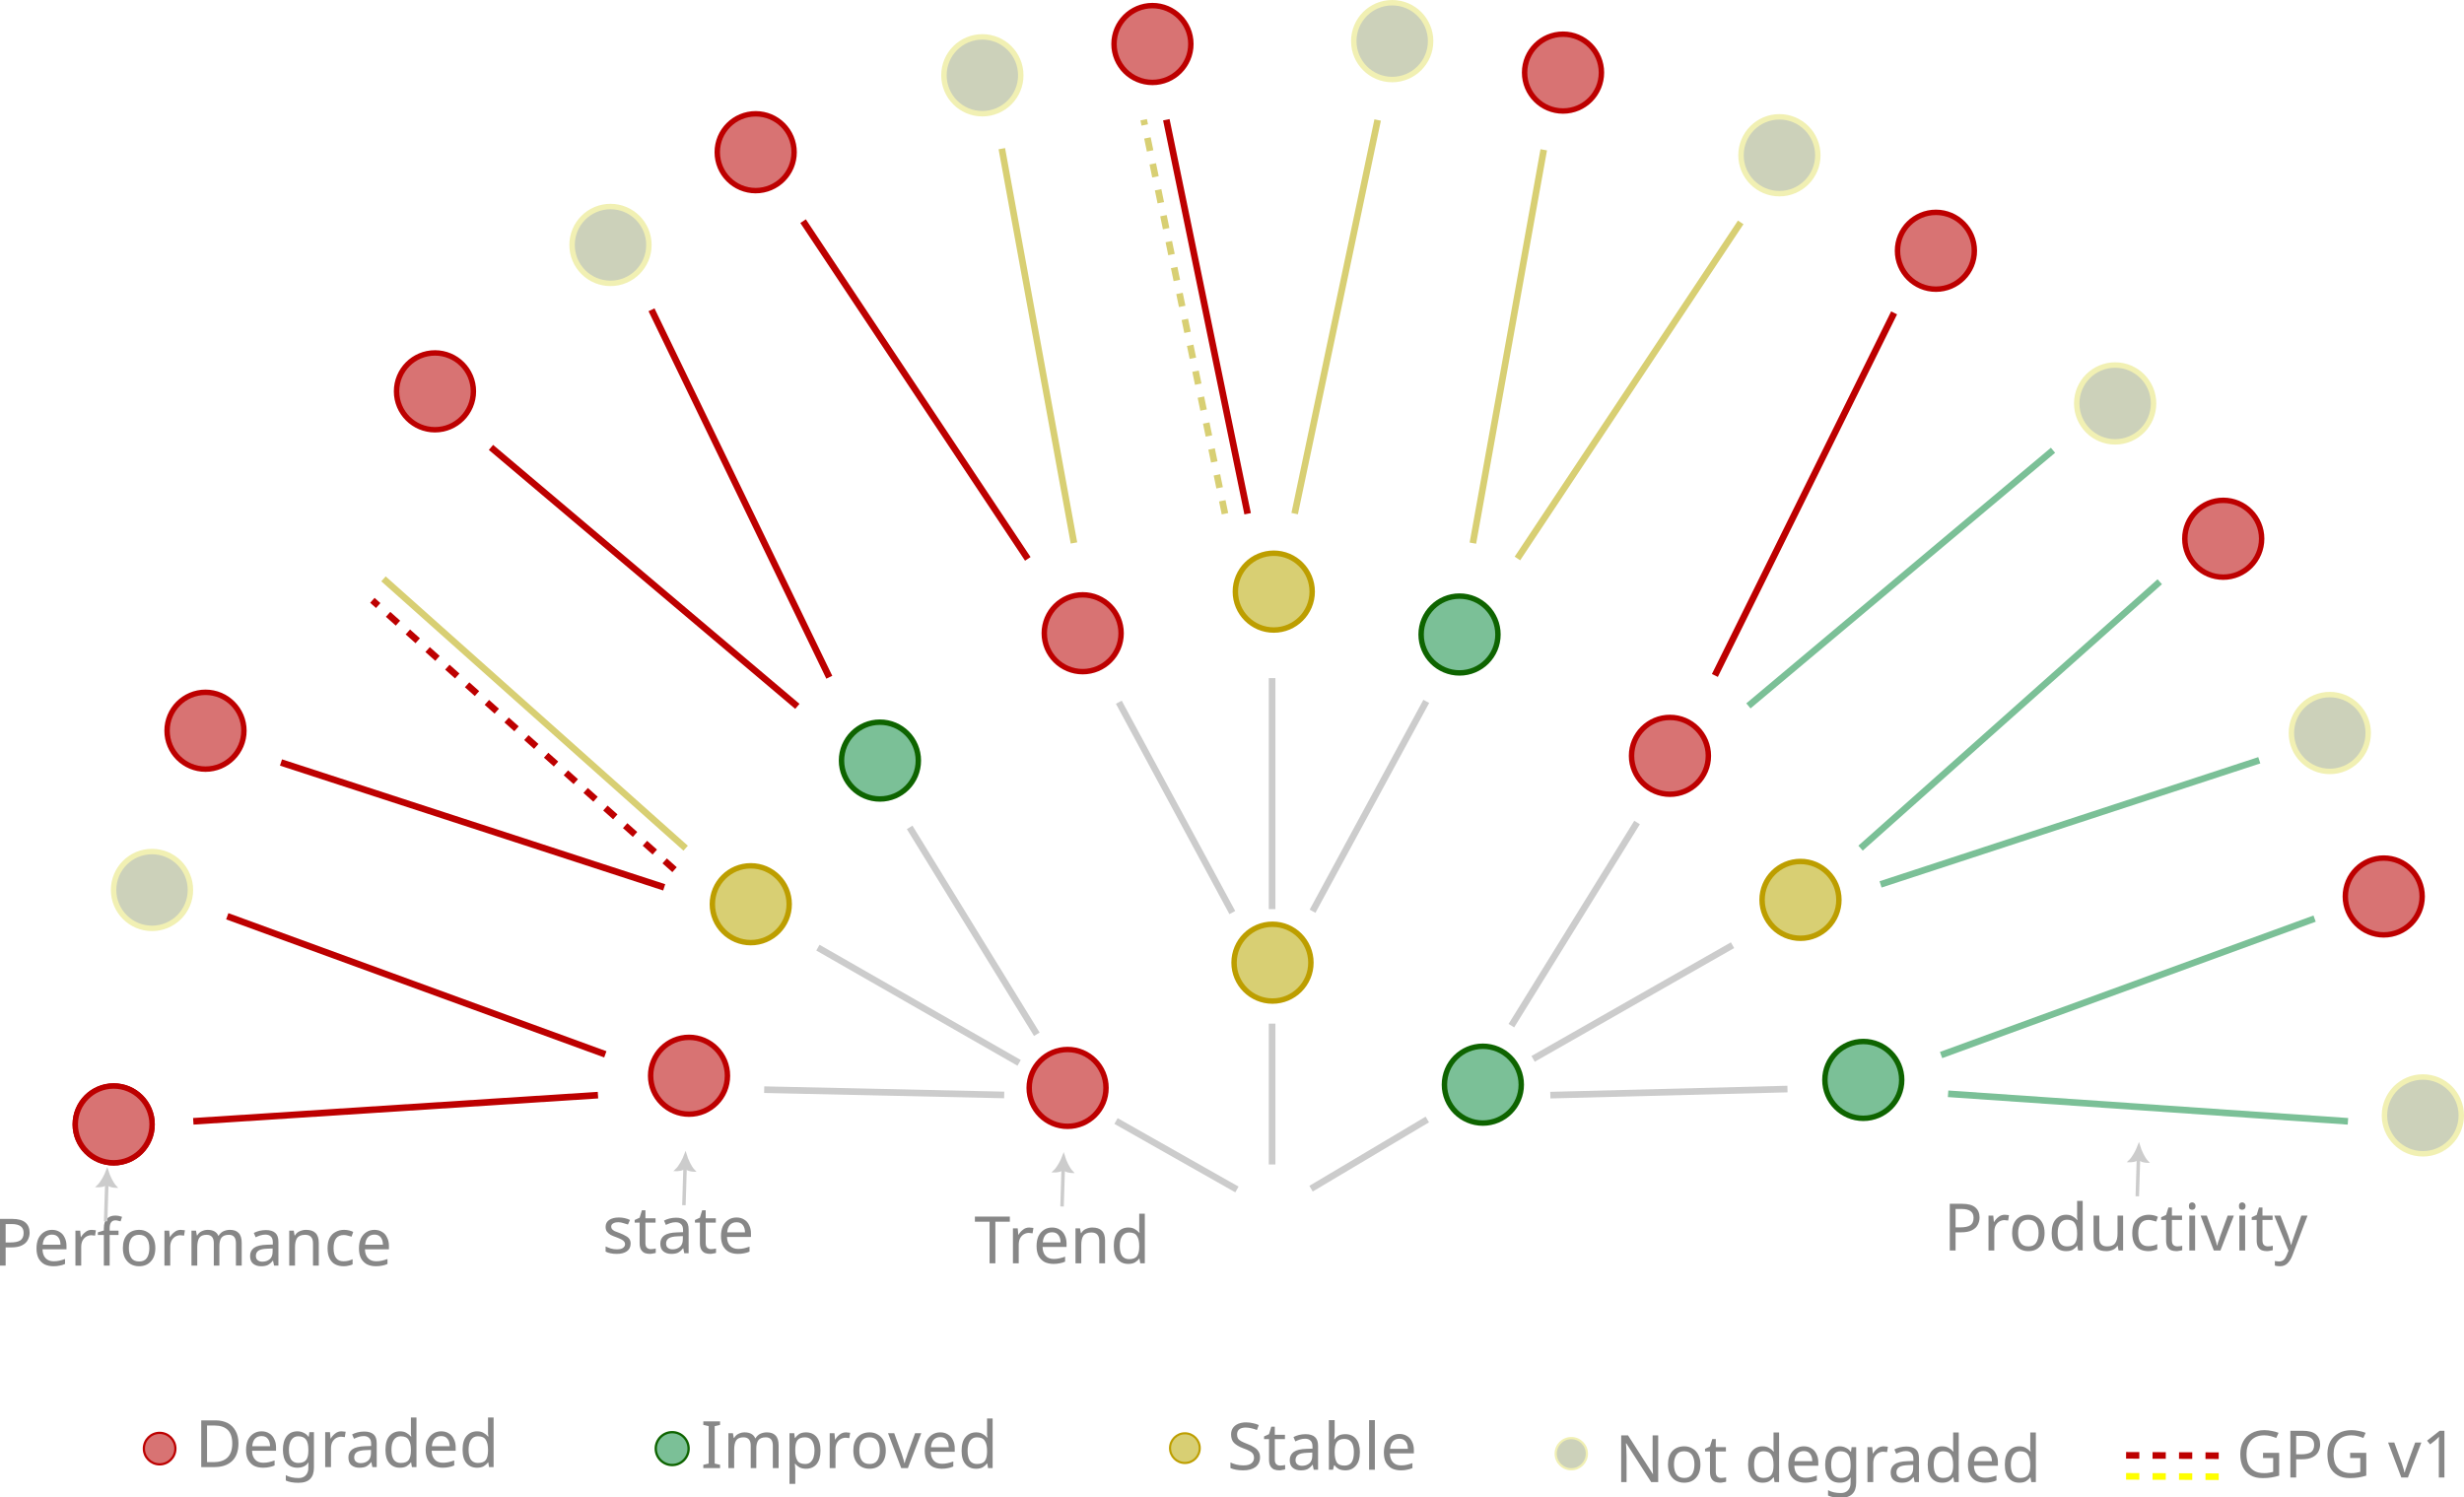
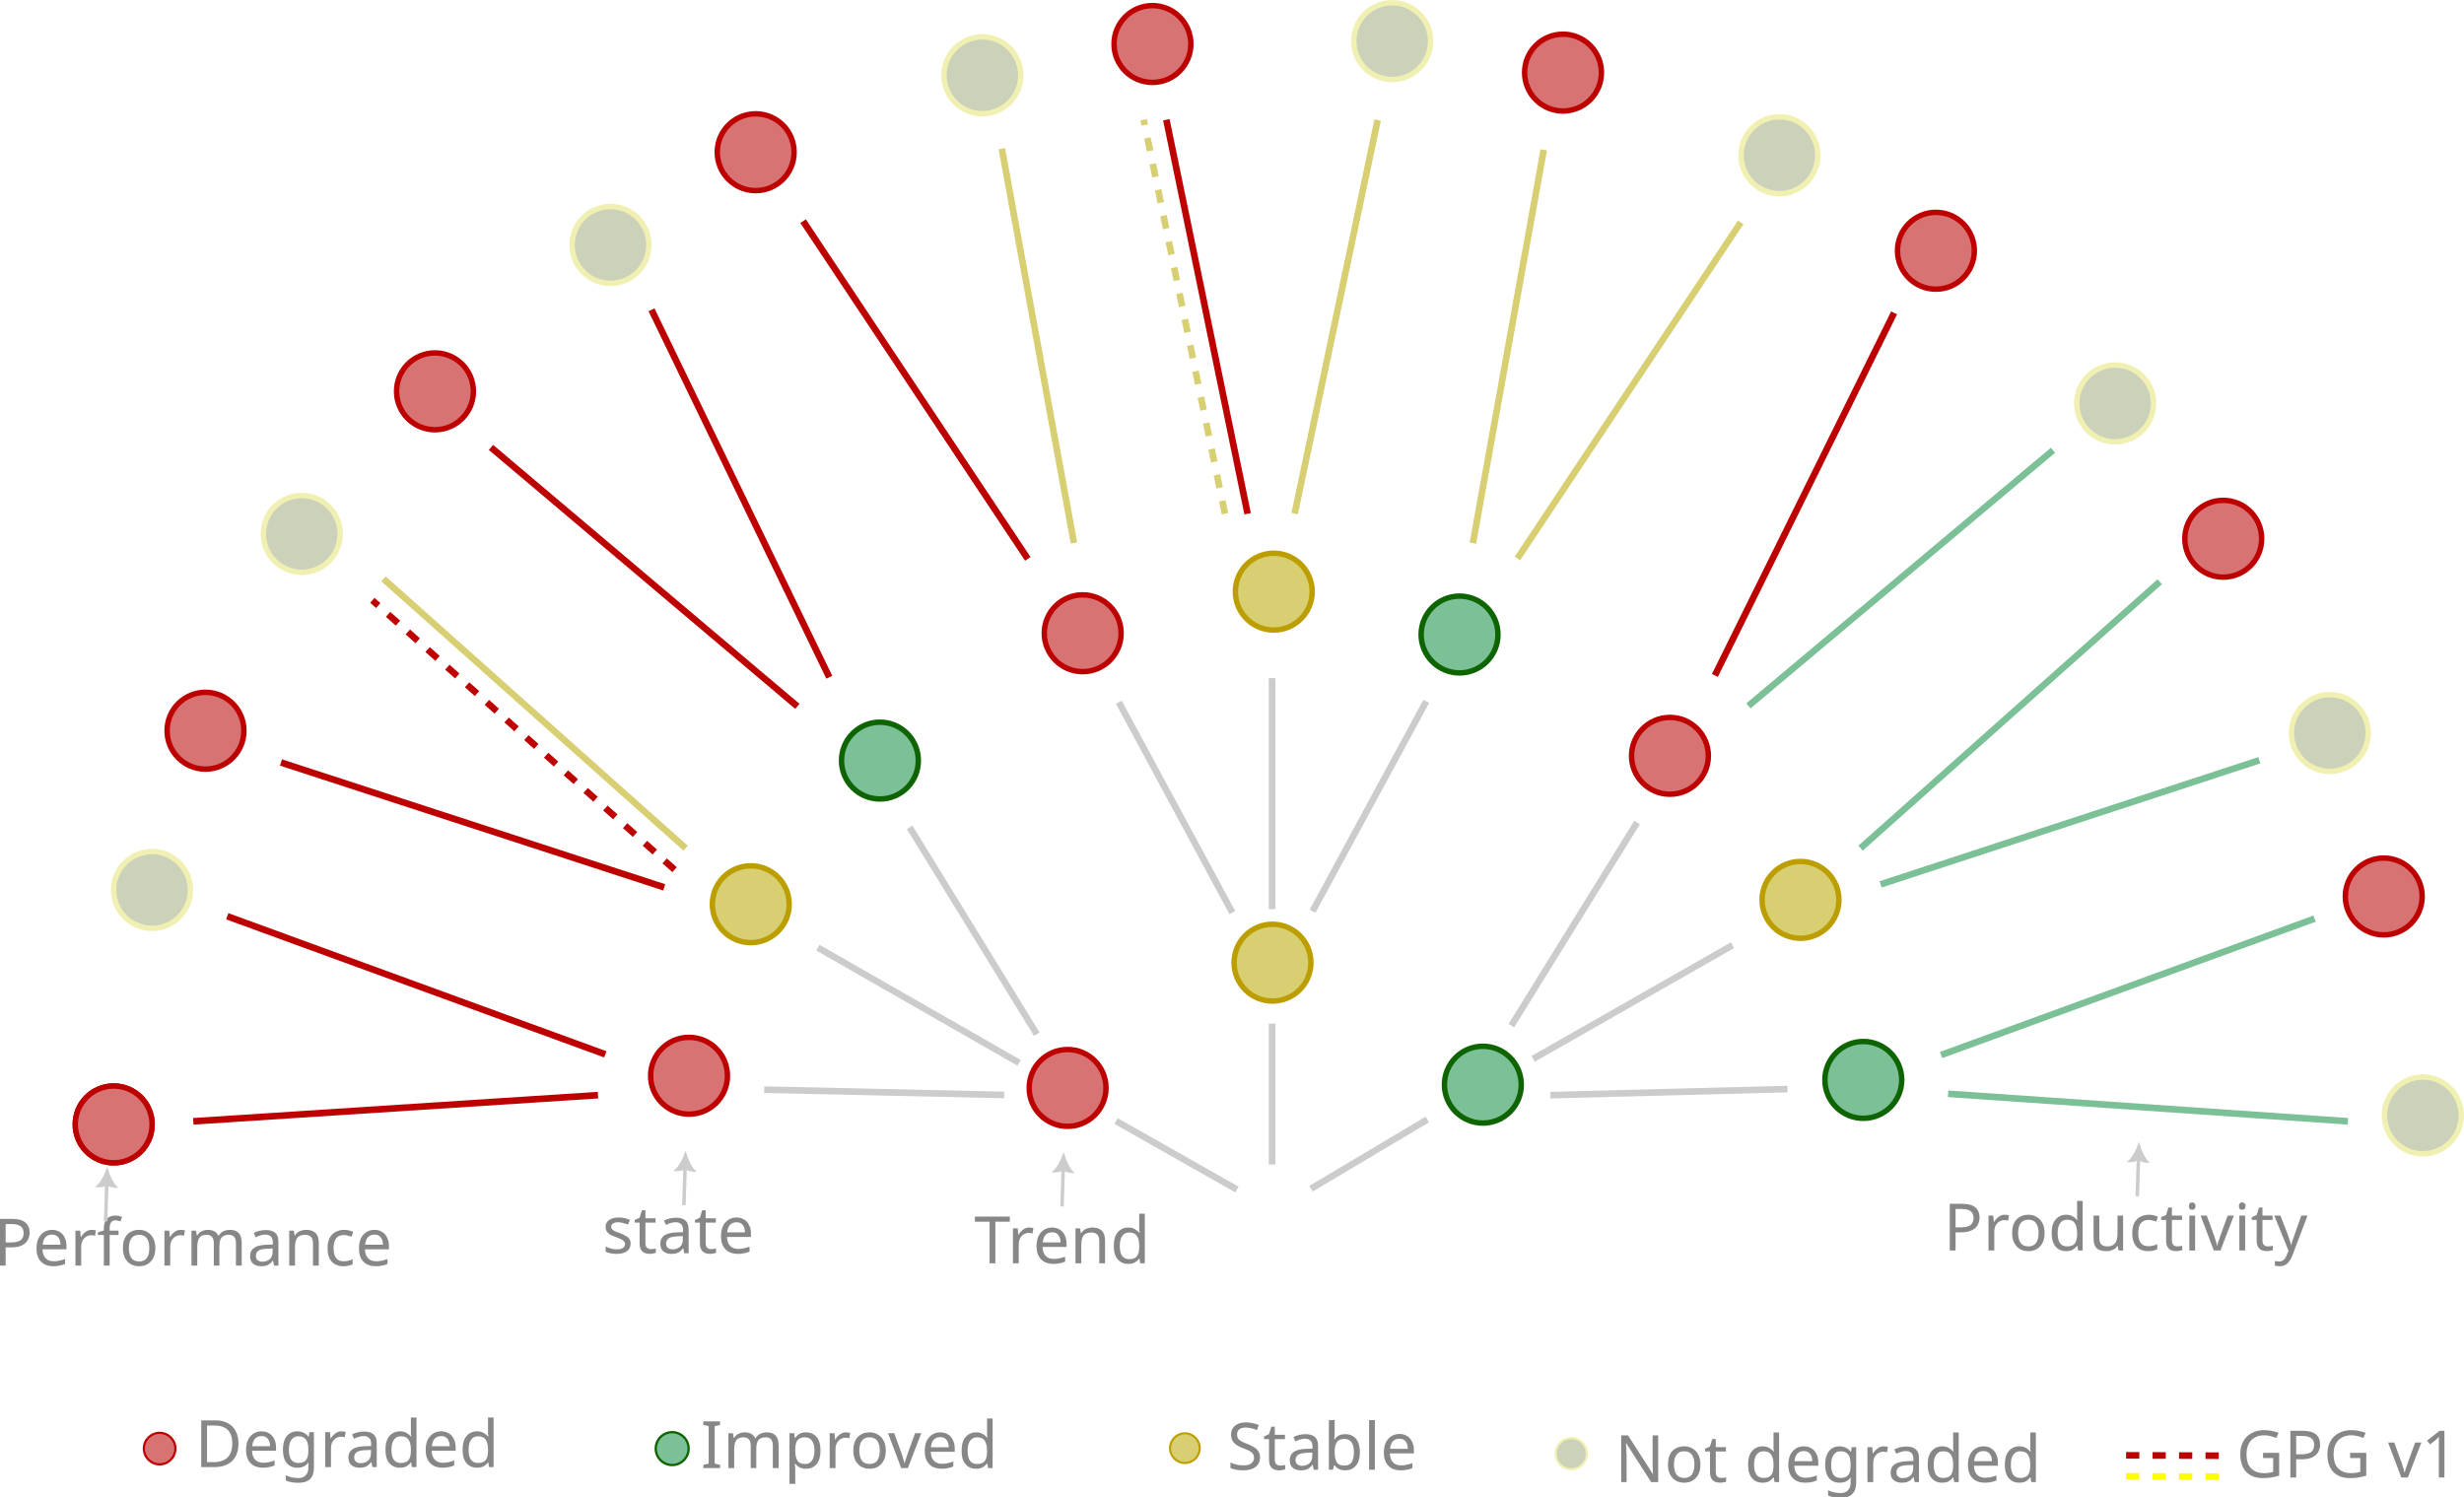
<svg xmlns="http://www.w3.org/2000/svg" width="186.203mm" height="113.074mm" viewBox="0 0 186.203 113.074" version="1.1" id="svg5" xml:space="preserve">
  <defs id="defs2">
    <marker style="overflow:visible" id="Arrow5" refX="0" refY="0" orient="auto-start-reverse" markerWidth="5.887" markerHeight="6.609" viewBox="0 0 5.887 6.609" preserveAspectRatio="xMidYMid">
      <path transform="scale(0.5)" style="fill:context-stroke;fill-rule:evenodd;stroke:context-stroke;stroke-width:1pt" d="m 6,0 c -3,1 -7,3 -9,5 0,0 0,-4 2,-5 -2,-1 -2,-5 -2,-5 2,2 6,4 9,5 z" id="path8893" />
    </marker>
  </defs>
  <g id="layer1" transform="translate(-7.487687,-15.92452)">
    <circle style="display:none;opacity:0.449;fill:#c83737;stroke-width:0.265" id="path1884" cx="103.822" cy="107.19" r="3.04" />
    <circle style="opacity:1;fill:#d87373;fill-opacity:1;stroke:#bd0000;stroke-width:0.411;stroke-opacity:1" id="path1901" cx="88.165" cy="98.145" r="2.903" />
    <circle style="opacity:1;fill:#d8cf73;fill-opacity:1;stroke:#bd9e00;stroke-width:0.411;stroke-opacity:1" id="circle1903" cx="103.649" cy="88.678" r="2.903" />
    <circle style="opacity:1;fill:#7bc097;fill-opacity:1;stroke:#0e6400;stroke-width:0.411;stroke-opacity:1" id="circle1905" cx="119.546" cy="97.899" r="2.903" />
    <circle style="opacity:1;fill:#d87373;fill-opacity:1;stroke:#bd0000;stroke-width:0.411;stroke-opacity:1" id="circle1907" cx="59.558" cy="97.225" r="2.903" />
    <circle style="opacity:1;fill:#d87373;fill-opacity:1;stroke:#bd0000;stroke-width:0.411;stroke-opacity:1" id="circle1909" cx="89.306" cy="63.782" r="2.903" />
    <circle style="opacity:1;fill:#d87373;fill-opacity:1;stroke:#bd0000;stroke-width:0.411;stroke-opacity:1" id="circle1911" cx="133.685" cy="73.047" r="2.903" />
    <circle style="opacity:1;fill:#d8cf73;fill-opacity:1;stroke:#bd9e00;stroke-width:0.411;stroke-opacity:1" id="circle1913" cx="64.223" cy="84.262" r="2.903" />
    <circle style="opacity:1;fill:#d8cf73;fill-opacity:1;stroke:#bd9e00;stroke-width:0.411;stroke-opacity:1" id="circle1915" cx="103.746" cy="60.637" r="2.903" />
    <circle style="opacity:1;fill:#d8cf73;fill-opacity:1;stroke:#bd9e00;stroke-width:0.411;stroke-opacity:1" id="circle1917" cx="143.55" cy="83.933" r="2.903" />
    <circle style="opacity:1;fill:#7bc097;fill-opacity:1;stroke:#0e6400;stroke-width:0.411;stroke-opacity:1" id="circle1919" cx="148.297" cy="97.539" r="2.903" />
    <circle style="opacity:1;fill:#7bc097;fill-opacity:1;stroke:#0e6400;stroke-width:0.411;stroke-opacity:1" id="circle1921" cx="117.784" cy="63.878" r="2.903" />
    <circle style="opacity:1;fill:#7bc097;fill-opacity:1;stroke:#0e6400;stroke-width:0.411;stroke-opacity:1" id="circle1923" cx="73.983" cy="73.406" r="2.903" />
    <circle style="opacity:1;fill:#d87373;fill-opacity:1;stroke:#bd0000;stroke-width:0.411;stroke-opacity:1" id="circle1925" cx="16.079" cy="100.902" r="2.903" />
    <circle style="opacity:1;fill:#ccd1ba;fill-opacity:1;stroke:#f1f0b3;stroke-width:0.411;stroke-opacity:1" id="circle1927" cx="18.975" cy="83.184" r="2.903" />
    <circle style="opacity:1;fill:#ccd1ba;fill-opacity:1;stroke:#f1f0b3;stroke-width:0.167;stroke-opacity:1" id="circle1929" cx="126.229" cy="125.787" r="1.178" />
    <circle style="opacity:1;fill:#ccd1ba;fill-opacity:1;stroke:#f1f0b3;stroke-width:0.411;stroke-opacity:1" id="circle1931" cx="53.622" cy="34.437" r="2.903" />
    <circle style="opacity:1;fill:#ccd1ba;fill-opacity:1;stroke:#f1f0b3;stroke-width:0.411;stroke-opacity:1" id="circle1933" cx="81.724" cy="21.615" r="2.903" />
    <circle style="opacity:1;fill:#ccd1ba;fill-opacity:1;stroke:#f1f0b3;stroke-width:0.411;stroke-opacity:1" id="circle1935" cx="112.695" cy="19.033" r="2.903" />
    <circle style="opacity:1;fill:#ccd1ba;fill-opacity:1;stroke:#f1f0b3;stroke-width:0.411;stroke-opacity:1" id="circle1937" cx="141.957" cy="27.657" r="2.903" />
    <circle style="opacity:1;fill:#ccd1ba;fill-opacity:1;stroke:#f1f0b3;stroke-width:0.411;stroke-opacity:1" id="circle1939" cx="167.328" cy="46.415" r="2.903" />
    <circle style="opacity:1;fill:#ccd1ba;fill-opacity:1;stroke:#f1f0b3;stroke-width:0.411;stroke-opacity:1" id="circle1941" cx="183.55" cy="71.322" r="2.903" />
    <circle style="opacity:1;fill:#ccd1ba;fill-opacity:1;stroke:#f1f0b3;stroke-width:0.411;stroke-opacity:1" id="circle1943" cx="190.583" cy="100.222" r="2.903" />
    <circle style="opacity:1;fill:#d87373;fill-opacity:1;stroke:#bd0000;stroke-width:0.411;stroke-opacity:1" id="circle1945" cx="23.017" cy="71.149" r="2.903" />
    <circle style="opacity:1;fill:#d87373;fill-opacity:1;stroke:#bd0000;stroke-width:0.411;stroke-opacity:1" id="circle1947" cx="40.358" cy="45.5" r="2.903" />
    <circle style="opacity:1;fill:#d87373;fill-opacity:1;stroke:#bd0000;stroke-width:0.411;stroke-opacity:1" id="circle1949" cx="64.594" cy="27.428" r="2.903" />
    <circle style="opacity:1;fill:#d87373;fill-opacity:1;stroke:#bd0000;stroke-width:0.411;stroke-opacity:1" id="circle1951" cx="94.577" cy="19.251" r="2.903" />
    <circle style="opacity:1;fill:#d87373;fill-opacity:1;stroke:#bd0000;stroke-width:0.411;stroke-opacity:1" id="circle1953" cx="125.604" cy="21.411" r="2.903" />
    <circle style="opacity:1;fill:#d87373;fill-opacity:1;stroke:#bd0000;stroke-width:0.411;stroke-opacity:1" id="circle1955" cx="153.784" cy="34.876" r="2.903" />
    <circle style="opacity:1;fill:#d87373;fill-opacity:1;stroke:#bd0000;stroke-width:0.411;stroke-opacity:1" id="circle1957" cx="175.496" cy="56.64" r="2.903" />
    <circle style="opacity:1;fill:#d87373;fill-opacity:1;stroke:#bd0000;stroke-width:0.411;stroke-opacity:1" id="circle1959" cx="187.626" cy="83.676" r="2.903" />
    <circle style="opacity:1;fill:#d87373;fill-opacity:1;stroke:#bd0000;stroke-width:0.411;stroke-opacity:1" id="circle2262" cx="16.079" cy="100.902" r="2.903" />
    <circle style="opacity:1;fill:#d87373;fill-opacity:1;stroke:#bd0000;stroke-width:0.169;stroke-opacity:1" id="circle2290" cx="19.551" cy="125.404" r="1.191" />
    <circle style="opacity:1;fill:#7bc097;fill-opacity:1;stroke:#0e6400;stroke-width:0.176;stroke-opacity:1" id="circle2292" cx="58.284" cy="125.404" r="1.242" />
    <circle style="opacity:1;fill:#d8cf73;fill-opacity:1;stroke:#bd9e00;stroke-width:0.159;stroke-opacity:1" id="circle2294" cx="97.029" cy="125.369" r="1.122" />
+     <circle style="opacity:1;fill:#ccd1ba;fill-opacity:1;stroke:#f1f0b3;stroke-width:0.411;stroke-opacity:1" id="circle397" cx="30.293" cy="56.274" r="2.903" />
  </g>
  <g id="layer4" style="display:inline" transform="translate(-7.487687,-15.92452)">
    <path style="fill:none;stroke:#cccccc;stroke-width:0.5;stroke-linecap:butt;stroke-linejoin:miter;stroke-dasharray:none;stroke-opacity:1" d="m 91.824,100.646 9.138,5.174" id="path1886" />
    <path style="fill:none;stroke:#cccccc;stroke-width:0.5;stroke-linecap:butt;stroke-linejoin:miter;stroke-dasharray:none;stroke-opacity:1" d="M 103.619,93.286 V 103.932" id="path1888" />
    <path style="fill:none;stroke:#cccccc;stroke-width:0.5;stroke-linecap:butt;stroke-linejoin:miter;stroke-dasharray:none;stroke-opacity:1" d="m 106.563,105.76 8.786,-5.229" id="path1890" />
  </g>
  <g id="layer3" style="display:inline" transform="translate(-7.487687,-15.92452)">
    <path style="fill:none;stroke:#cccccc;stroke-width:0.5;stroke-linecap:butt;stroke-linejoin:miter;stroke-dasharray:none;stroke-opacity:1" d="m 65.237,98.277 18.137,0.399" id="path1760" />
    <path style="fill:none;stroke:#cccccc;stroke-width:0.5;stroke-linecap:butt;stroke-linejoin:miter;stroke-dasharray:none;stroke-opacity:1" d="M 69.296,87.543 84.504,96.252" id="path1762" />
    <path style="fill:none;stroke:#cccccc;stroke-width:0.5;stroke-linecap:butt;stroke-linejoin:miter;stroke-dasharray:none;stroke-opacity:1" d="m 76.23,78.455 9.61,15.634" id="path1764" />
    <path style="fill:none;stroke:#cccccc;stroke-width:0.5;stroke-linecap:butt;stroke-linejoin:miter;stroke-dasharray:none;stroke-opacity:1" d="m 92.036,68.995 8.577,15.897" id="path1766" />
    <path style="fill:none;stroke:#cccccc;stroke-width:0.5;stroke-linecap:butt;stroke-linejoin:miter;stroke-dasharray:none;stroke-opacity:1" d="M 103.619,84.631 V 67.174" id="path1768" />
    <path style="fill:none;stroke:#cccccc;stroke-width:0.5;stroke-linecap:butt;stroke-linejoin:miter;stroke-dasharray:none;stroke-opacity:1" d="m 106.676,84.792 8.595,-15.861" id="path1770" />
    <path style="fill:none;stroke:#cccccc;stroke-width:0.5;stroke-linecap:butt;stroke-linejoin:miter;stroke-dasharray:none;stroke-opacity:1" d="m 121.702,93.439 9.499,-15.353" id="path1868" />
    <path style="fill:none;stroke:#cccccc;stroke-width:0.5;stroke-linecap:butt;stroke-linejoin:miter;stroke-dasharray:none;stroke-opacity:1" d="m 123.344,95.949 15.07,-8.591" id="path1870" />
    <path style="fill:none;stroke:#cccccc;stroke-width:0.5;stroke-linecap:butt;stroke-linejoin:miter;stroke-dasharray:none;stroke-opacity:1" d="m 124.646,98.691 17.92,-0.461" id="path1872" />
  </g>
  <g id="layer2" style="display:inline" transform="translate(-7.487687,-15.92452)">
    <path style="fill:none;stroke:#bd0000;stroke-width:0.5;stroke-linecap:butt;stroke-linejoin:miter;stroke-dasharray:none;stroke-opacity:1" d="M 57.681,82.986 28.722,73.55" id="path1705" />
    <path style="fill:none;stroke:#d8cf73;stroke-width:0.5;stroke-linecap:butt;stroke-linejoin:miter;stroke-dasharray:none;stroke-opacity:1" d="M 59.303,80.028 36.468,59.672" id="path1707" />
    <path style="fill:none;stroke:#bd0000;stroke-width:0.5;stroke-linecap:butt;stroke-linejoin:miter;stroke-dasharray:none;stroke-opacity:1" d="M 67.744,69.309 44.59,49.737" id="path1709" />
    <path style="fill:none;stroke:#bd0000;stroke-width:0.5;stroke-linecap:butt;stroke-linejoin:miter;stroke-dasharray:none;stroke-opacity:1" d="M 70.157,67.108 56.722,39.337" id="path1711" />
    <path style="fill:none;stroke:#bd0000;stroke-width:0.5;stroke-linecap:butt;stroke-linejoin:miter;stroke-dasharray:none;stroke-opacity:1" d="M 85.158,58.162 68.177,32.638" id="path1713" />
    <path style="fill:none;stroke:#d8cf73;stroke-width:0.5;stroke-linecap:butt;stroke-linejoin:miter;stroke-dasharray:none;stroke-opacity:1" d="M 88.646,56.96 83.195,27.161" id="path1715" />
    <path style="fill:none;stroke:#bd0000;stroke-width:0.5;stroke-linecap:butt;stroke-linejoin:miter;stroke-dasharray:none;stroke-opacity:1" d="M 101.77,54.751 95.627,24.974" id="path1717" />
    <path style="fill:none;stroke:#d8cf73;stroke-width:0.5;stroke-linecap:butt;stroke-linejoin:miter;stroke-dasharray:none;stroke-opacity:1" d="m 111.596,24.994 -6.271,29.747" id="path1719" />
    <path style="fill:none;stroke:#d8cf73;stroke-width:0.5;stroke-linecap:butt;stroke-linejoin:miter;stroke-dasharray:none;stroke-opacity:1" d="m 118.793,56.973 5.355,-29.727" id="path1721" />
    <path style="fill:none;stroke:#d8cf73;stroke-width:0.5;stroke-linecap:butt;stroke-linejoin:miter;stroke-dasharray:none;stroke-opacity:1" d="M 139.033,32.731 122.159,58.132" id="path1723" />
    <path style="fill:none;stroke:#bd0000;stroke-width:0.5;stroke-linecap:butt;stroke-linejoin:miter;stroke-dasharray:none;stroke-opacity:1" d="m 150.625,39.57 -13.545,27.402" id="path1725" />
    <path style="fill:none;stroke:#7bc097;stroke-width:0.5;stroke-linecap:butt;stroke-linejoin:miter;stroke-dasharray:none;stroke-opacity:1" d="M 162.632,49.953 139.614,69.272" id="path1727" />
    <path style="fill:none;stroke:#7bc097;stroke-width:0.5;stroke-linecap:butt;stroke-linejoin:miter;stroke-dasharray:none;stroke-opacity:1" d="M 148.089,80.024 170.699,59.89" id="path1729" />
    <path style="fill:none;stroke:#7bc097;stroke-width:0.5;stroke-linecap:butt;stroke-linejoin:miter;stroke-dasharray:none;stroke-opacity:1" d="m 149.601,82.763 28.62,-9.381" id="path1731" />
    <path style="fill:none;stroke:#7bc097;stroke-width:0.5;stroke-linecap:butt;stroke-linejoin:miter;stroke-dasharray:none;stroke-opacity:1" d="m 154.174,95.659 28.227,-10.31" id="path1733" />
    <path style="fill:none;stroke:#7bc097;stroke-width:0.5;stroke-linecap:butt;stroke-linejoin:miter;stroke-dasharray:none;stroke-opacity:1" d="m 154.704,98.589 30.217,2.08" id="path1735" />
    <path style="fill:none;stroke:#bd0000;stroke-width:0.5;stroke-linecap:butt;stroke-linejoin:miter;stroke-dasharray:none;stroke-opacity:1" d="M 24.662,85.172 53.232,95.607" id="path1737" />
    <path style="fill:#ff0000;stroke:#bd0000;stroke-width:0.5;stroke-linecap:butt;stroke-linejoin:miter;stroke-dasharray:none;stroke-opacity:1" d="M 22.095,100.668 52.676,98.691" id="path1739" />
    <text xml:space="preserve" style="font-style:normal;font-variant:normal;font-weight:normal;font-stretch:normal;font-size:4.939px;line-height:1.25;font-family:Comfortaa;-inkscape-font-specification:'Comfortaa, Normal';font-variant-ligatures:normal;font-variant-caps:normal;font-variant-numeric:normal;font-variant-east-asian:normal;fill:#878787;fill-opacity:1;stroke:none;stroke-width:0.265" x="81.112" y="111.396" id="text25274">
      <tspan id="tspan25272" style="font-style:normal;font-variant:normal;font-weight:normal;font-stretch:normal;font-size:4.939px;font-family:Comfortaa;-inkscape-font-specification:'Comfortaa, Normal';font-variant-ligatures:normal;font-variant-caps:normal;font-variant-numeric:normal;font-variant-east-asian:normal;fill:#878787;fill-opacity:1;stroke-width:0.265" x="81.112" y="111.396">Trend</tspan>
    </text>
    <text xml:space="preserve" style="font-style:normal;font-variant:normal;font-weight:normal;font-stretch:normal;font-size:4.939px;line-height:1.25;font-family:Comfortaa;-inkscape-font-specification:'Comfortaa, Normal';font-variant-ligatures:normal;font-variant-caps:normal;font-variant-numeric:normal;font-variant-east-asian:normal;fill:#878787;fill-opacity:1;stroke:none;stroke-width:0.265" x="53.004" y="110.639" id="text25278">
      <tspan id="tspan25276" style="font-style:normal;font-variant:normal;font-weight:normal;font-stretch:normal;font-size:4.939px;font-family:Comfortaa;-inkscape-font-specification:'Comfortaa, Normal';font-variant-ligatures:normal;font-variant-caps:normal;font-variant-numeric:normal;font-variant-east-asian:normal;fill:#878787;fill-opacity:1;stroke-width:0.265" x="53.004" y="110.639">state</tspan>
    </text>
    <text xml:space="preserve" style="font-style:normal;font-variant:normal;font-weight:normal;font-stretch:normal;font-size:4.939px;line-height:1.25;font-family:Comfortaa;-inkscape-font-specification:'Comfortaa, Normal';font-variant-ligatures:normal;font-variant-caps:normal;font-variant-numeric:normal;font-variant-east-asian:normal;fill:#878787;fill-opacity:1;stroke:none;stroke-width:0.265" x="6.994" y="111.573" id="text25282">
      <tspan id="tspan25280" style="font-style:normal;font-variant:normal;font-weight:normal;font-stretch:normal;font-size:4.939px;font-family:Comfortaa;-inkscape-font-specification:'Comfortaa, Normal';font-variant-ligatures:normal;font-variant-caps:normal;font-variant-numeric:normal;font-variant-east-asian:normal;fill:#878787;fill-opacity:1;stroke-width:0.265" x="6.994" y="111.573">Performance</tspan>
    </text>
    <path style="fill:none;stroke:#bd0000;stroke-width:0.5;stroke-linecap:butt;stroke-linejoin:miter;stroke-dasharray:1, 1;stroke-dashoffset:0;stroke-opacity:1" d="M 58.463,81.651 35.628,61.295" id="path26736" />
    <path style="fill:#ff2929;fill-opacity:1;stroke:#d8cf73;stroke-width:0.5;stroke-linecap:butt;stroke-linejoin:miter;stroke-dasharray:1, 1;stroke-dashoffset:0;stroke-opacity:1" d="M 100.057,54.751 93.914,24.974" id="path26738" />
    <text xml:space="preserve" style="font-style:normal;font-variant:normal;font-weight:normal;font-stretch:normal;font-size:4.939px;line-height:1.25;font-family:Comfortaa;-inkscape-font-specification:'Comfortaa, Normal';font-variant-ligatures:normal;font-variant-caps:normal;font-variant-numeric:normal;font-variant-east-asian:normal;fill:#878787;fill-opacity:1;stroke:none;stroke-width:0.265" x="154.346" y="110.434" id="text26742">
      <tspan id="tspan26744" x="154.346" y="110.434">Productivity</tspan>
    </text>
    <path style="fill:#e6e6e6;stroke:#cccccc;stroke-width:0.265px;stroke-linecap:butt;stroke-linejoin:miter;stroke-opacity:1;marker-end:url(#Arrow5)" d="m 15.471,108.225 c 0.031,-1.011 0.062,-2.022 0.093,-3.034" id="path1267" />
    <path style="fill:#e6e6e6;stroke:#cccccc;stroke-width:0.265px;stroke-linecap:butt;stroke-linejoin:miter;stroke-opacity:1;marker-end:url(#Arrow5)" d="m 59.171,107.008 c 0.031,-1.011 0.062,-2.022 0.093,-3.034" id="path2097" />
    <path style="fill:#e6e6e6;stroke:#cccccc;stroke-width:0.265px;stroke-linecap:butt;stroke-linejoin:miter;stroke-opacity:1;marker-end:url(#Arrow5)" d="m 169.002,106.335 c 0.031,-1.011 0.062,-2.022 0.093,-3.034" id="path2167" />
    <path style="fill:#e6e6e6;stroke:#cccccc;stroke-width:0.265px;stroke-linecap:butt;stroke-linejoin:miter;stroke-opacity:1;marker-end:url(#Arrow5)" d="m 87.746,107.105 c 0.031,-1.011 0.062,-2.022 0.093,-3.034" id="path2183" />
    <path style="fill:none;stroke:#bd0000;stroke-width:0.5;stroke-linecap:butt;stroke-linejoin:miter;stroke-dasharray:1, 1;stroke-dashoffset:0;stroke-opacity:1" d="m 168.155,125.912 7.341,0.03" id="path2331" />
    <text xml:space="preserve" style="font-style:normal;font-variant:normal;font-weight:normal;font-stretch:normal;font-size:4.939px;line-height:1.25;font-family:Comfortaa;-inkscape-font-specification:'Comfortaa, Normal';font-variant-ligatures:normal;font-variant-caps:normal;font-variant-numeric:normal;font-variant-east-asian:normal;fill:#878787;fill-opacity:1;stroke:none;stroke-width:0.265" x="22.212" y="126.799" id="text4609">
      <tspan id="tspan4607" style="font-style:normal;font-variant:normal;font-weight:normal;font-stretch:normal;font-size:4.939px;font-family:Comfortaa;-inkscape-font-specification:'Comfortaa, Normal';font-variant-ligatures:normal;font-variant-caps:normal;font-variant-numeric:normal;font-variant-east-asian:normal;fill:#878787;fill-opacity:1;stroke-width:0.265" x="22.212" y="126.799">Degraded</tspan>
    </text>
    <text xml:space="preserve" style="font-style:normal;font-variant:normal;font-weight:normal;font-stretch:normal;font-size:4.939px;line-height:1.25;font-family:Comfortaa;-inkscape-font-specification:'Comfortaa, Normal';font-variant-ligatures:normal;font-variant-caps:normal;font-variant-numeric:normal;font-variant-east-asian:normal;fill:#878787;fill-opacity:1;stroke:none;stroke-width:0.265" x="60.434" y="126.878" id="text4715">
      <tspan id="tspan4713" style="font-style:normal;font-variant:normal;font-weight:normal;font-stretch:normal;font-size:4.939px;font-family:Comfortaa;-inkscape-font-specification:'Comfortaa, Normal';font-variant-ligatures:normal;font-variant-caps:normal;font-variant-numeric:normal;font-variant-east-asian:normal;fill:#878787;fill-opacity:1;stroke-width:0.265" x="60.434" y="126.878">Improved</tspan>
    </text>
    <text xml:space="preserve" style="font-style:normal;font-variant:normal;font-weight:normal;font-stretch:normal;font-size:4.939px;line-height:1.25;font-family:Comfortaa;-inkscape-font-specification:'Comfortaa, Normal';font-variant-ligatures:normal;font-variant-caps:normal;font-variant-numeric:normal;font-variant-east-asian:normal;fill:#878787;fill-opacity:1;stroke:none;stroke-width:0.265" x="100.222" y="126.998" id="text5457">
      <tspan id="tspan5455" style="font-style:normal;font-variant:normal;font-weight:normal;font-stretch:normal;font-size:4.939px;font-family:Comfortaa;-inkscape-font-specification:'Comfortaa, Normal';font-variant-ligatures:normal;font-variant-caps:normal;font-variant-numeric:normal;font-variant-east-asian:normal;fill:#878787;fill-opacity:1;stroke-width:0.265" x="100.222" y="126.998">Stable</tspan>
    </text>
    <text xml:space="preserve" style="font-style:normal;font-variant:normal;font-weight:normal;font-stretch:normal;font-size:4.939px;line-height:1.25;font-family:Comfortaa;-inkscape-font-specification:'Comfortaa, Normal';font-variant-ligatures:normal;font-variant-caps:normal;font-variant-numeric:normal;font-variant-east-asian:normal;fill:#878787;fill-opacity:1;stroke:none;stroke-width:0.265" x="129.514" y="127.932" id="text6199">
      <tspan id="tspan6197" style="font-style:normal;font-variant:normal;font-weight:normal;font-stretch:normal;font-size:4.939px;font-family:Comfortaa;-inkscape-font-specification:'Comfortaa, Normal';font-variant-ligatures:normal;font-variant-caps:normal;font-variant-numeric:normal;font-variant-east-asian:normal;fill:#878787;fill-opacity:1;stroke-width:0.265" x="129.514" y="127.932">Not degraded</tspan>
    </text>
    <text xml:space="preserve" style="font-style:normal;font-variant:normal;font-weight:normal;font-stretch:normal;font-size:4.939px;line-height:1.25;font-family:Comfortaa;-inkscape-font-specification:'Comfortaa, Normal';font-variant-ligatures:normal;font-variant-caps:normal;font-variant-numeric:normal;font-variant-east-asian:normal;fill:#878787;fill-opacity:1;stroke:none;stroke-width:0.265" x="176.487" y="127.586" id="text7679">
      <tspan id="tspan7677" style="font-style:normal;font-variant:normal;font-weight:normal;font-stretch:normal;font-size:4.939px;font-family:Comfortaa;-inkscape-font-specification:'Comfortaa, Normal';font-variant-ligatures:normal;font-variant-caps:normal;font-variant-numeric:normal;font-variant-east-asian:normal;fill:#878787;fill-opacity:1;stroke-width:0.265" x="176.487" y="127.586">GPG v1</tspan>
    </text>
    <path style="fill:#ffff00;stroke:#ffff00;stroke-width:0.5;stroke-linecap:butt;stroke-linejoin:miter;stroke-dasharray:1, 1;stroke-dashoffset:0;stroke-opacity:1" d="m 168.155,127.5 7.341,0.03" id="path8419" />
  </g>
</svg>
